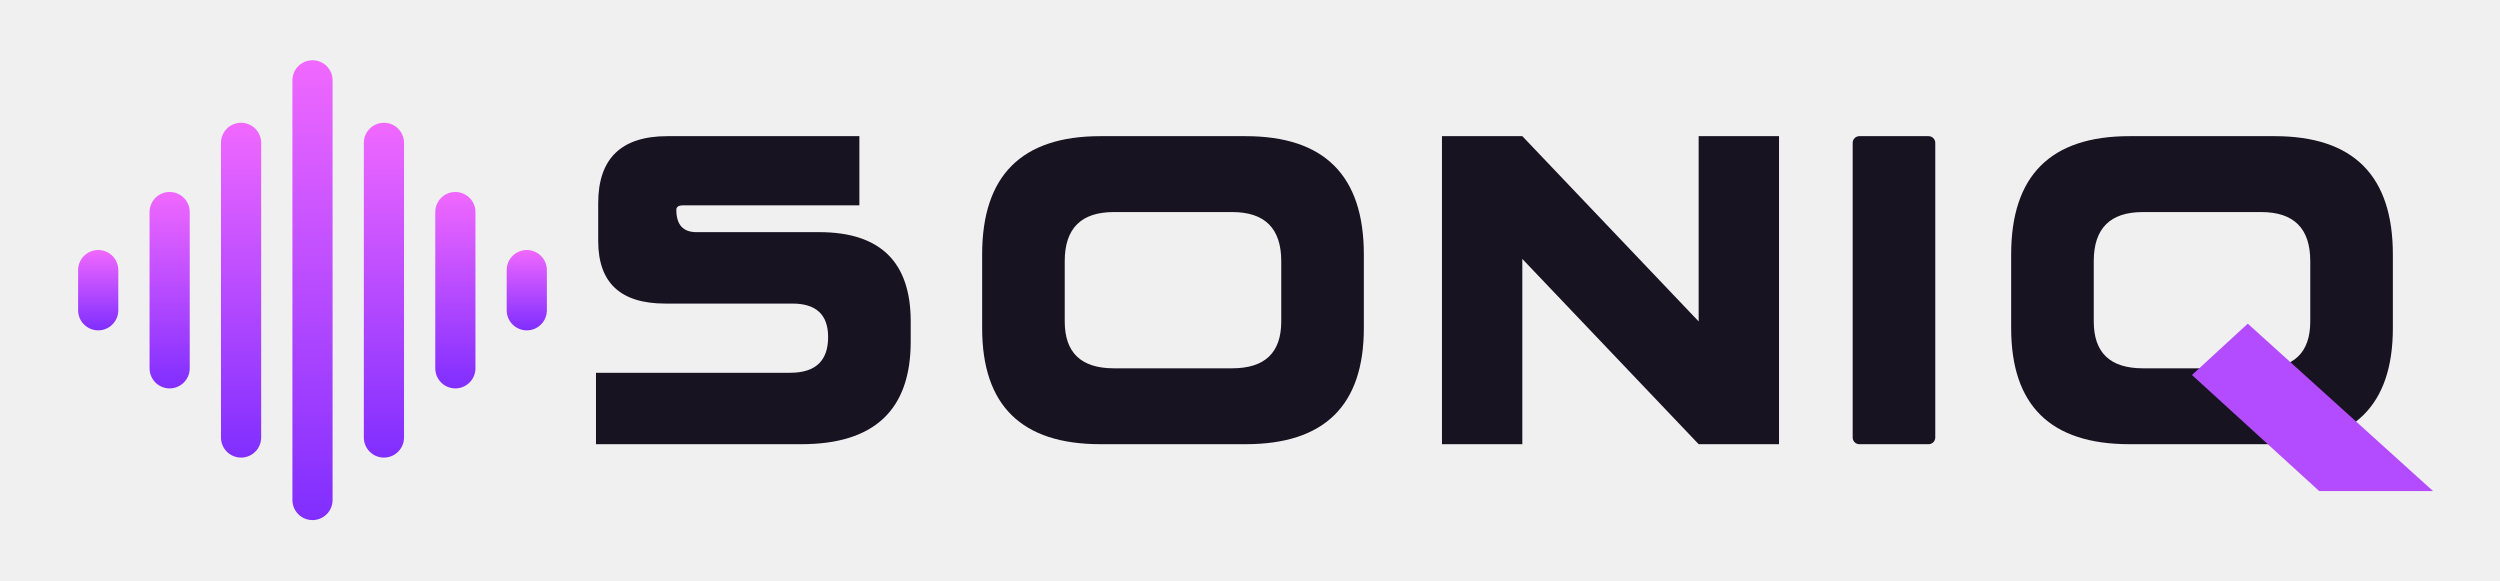
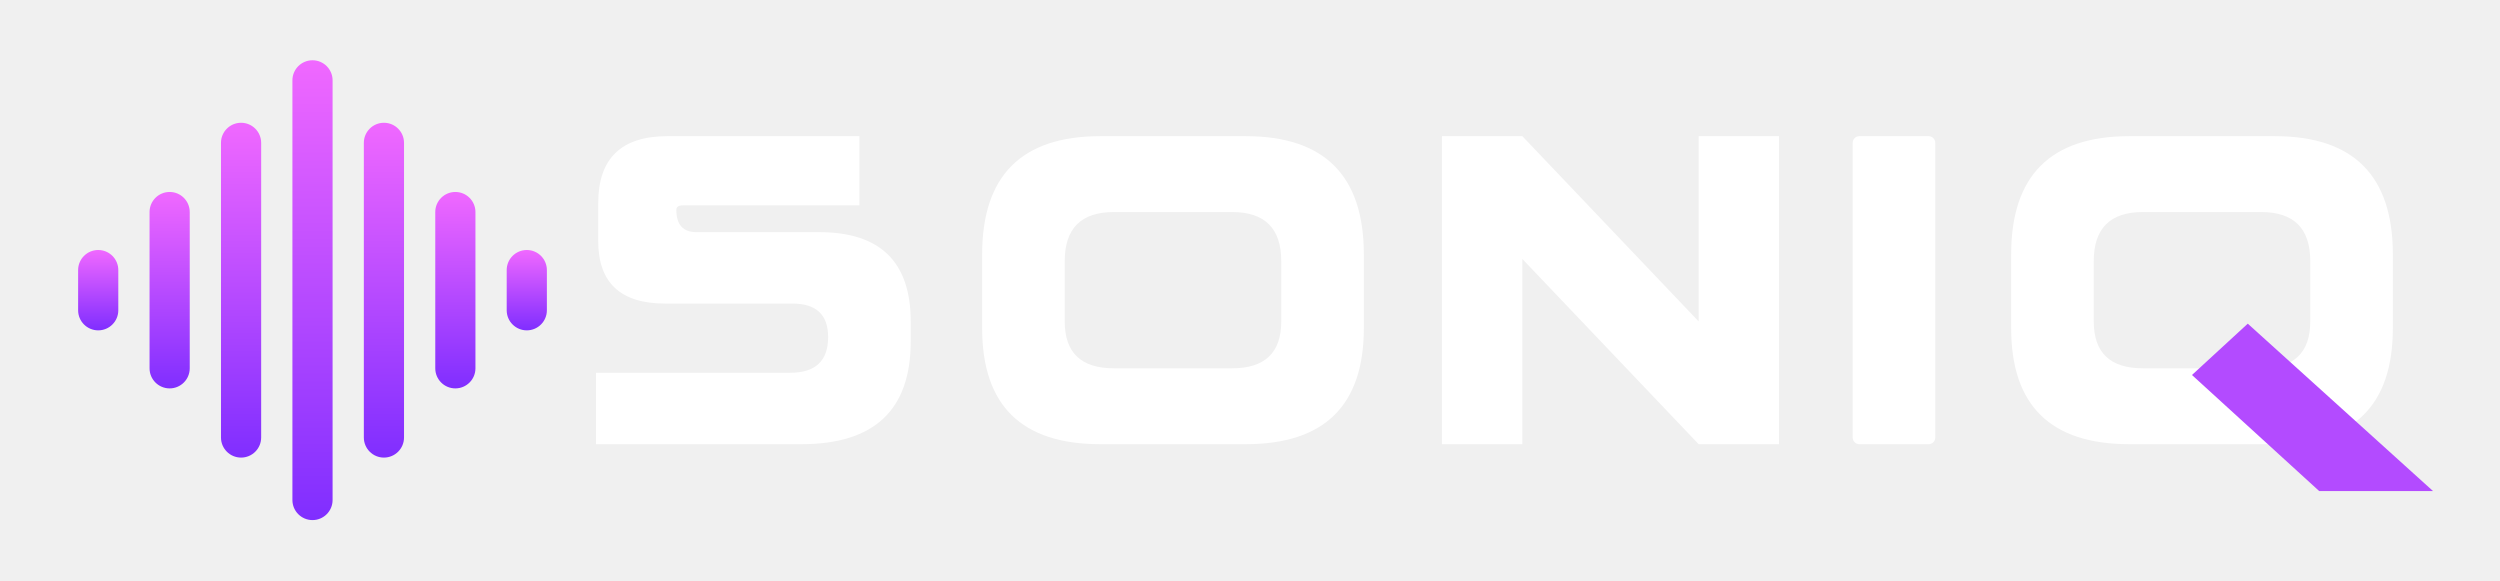
<svg xmlns="http://www.w3.org/2000/svg" width="1120" height="260" viewBox="0 0 1120 260" role="img" aria-label="SONIQ">
  <defs>
    <linearGradient id="wave" x1="0" y1="0" x2="0" y2="1">
      <stop stop-color="#F068FF" />
      <stop offset="1" stop-color="#802EFF" />
    </linearGradient>
  </defs>
  <g fill="url(#wave)">
    <rect x="35" y="112" width="18" height="36" rx="9" />
    <rect x="67" y="86" width="18" height="88" rx="9" />
    <rect x="99" y="55" width="18" height="150" rx="9" />
    <rect x="131" y="27" width="18" height="206" rx="9" />
    <rect x="163" y="55" width="18" height="150" rx="9" />
    <rect x="195" y="86" width="18" height="88" rx="9" />
    <rect x="227" y="112" width="18" height="36" rx="9" />
  </g>
-   <g fill="#171321">
+   <g fill="#FFFFFF">
    <path d="M385 61H299Q268 61 268 91V108Q268 136 298 136H355Q371 136 371 151Q371 167 354 167H267V199H359Q408 199 408 153V144Q408 104 367 104H312Q303 104 303 94Q303 92 306 92H385Z" />
    <path fill-rule="evenodd" d="M493 61H558Q611 61 611 114V147Q611 199 558 199H493Q440 199 440 147V114Q440 61 493 61ZM499 95Q477 95 477 117V144Q477 165 499 165H552Q574 165 574 144V117Q574 95 552 95Z" />
    <path d="M646 199V61H682L761 144V61H797V199H761L682 116V199Z" />
    <rect x="830" y="61" width="37" height="138" rx="3" />
    <path fill-rule="evenodd" d="M954 61H1019Q1072 61 1072 114V147Q1072 199 1019 199H954Q901 199 901 147V114Q901 61 954 61ZM960 95Q938 95 938 117V144Q938 165 960 165H1013Q1035 165 1035 144V117Q1035 95 1013 95Z" />
  </g>
  <path d="M1007 145L1090 220H1039L982 168Z" fill="#B34BFF" />
</svg>
